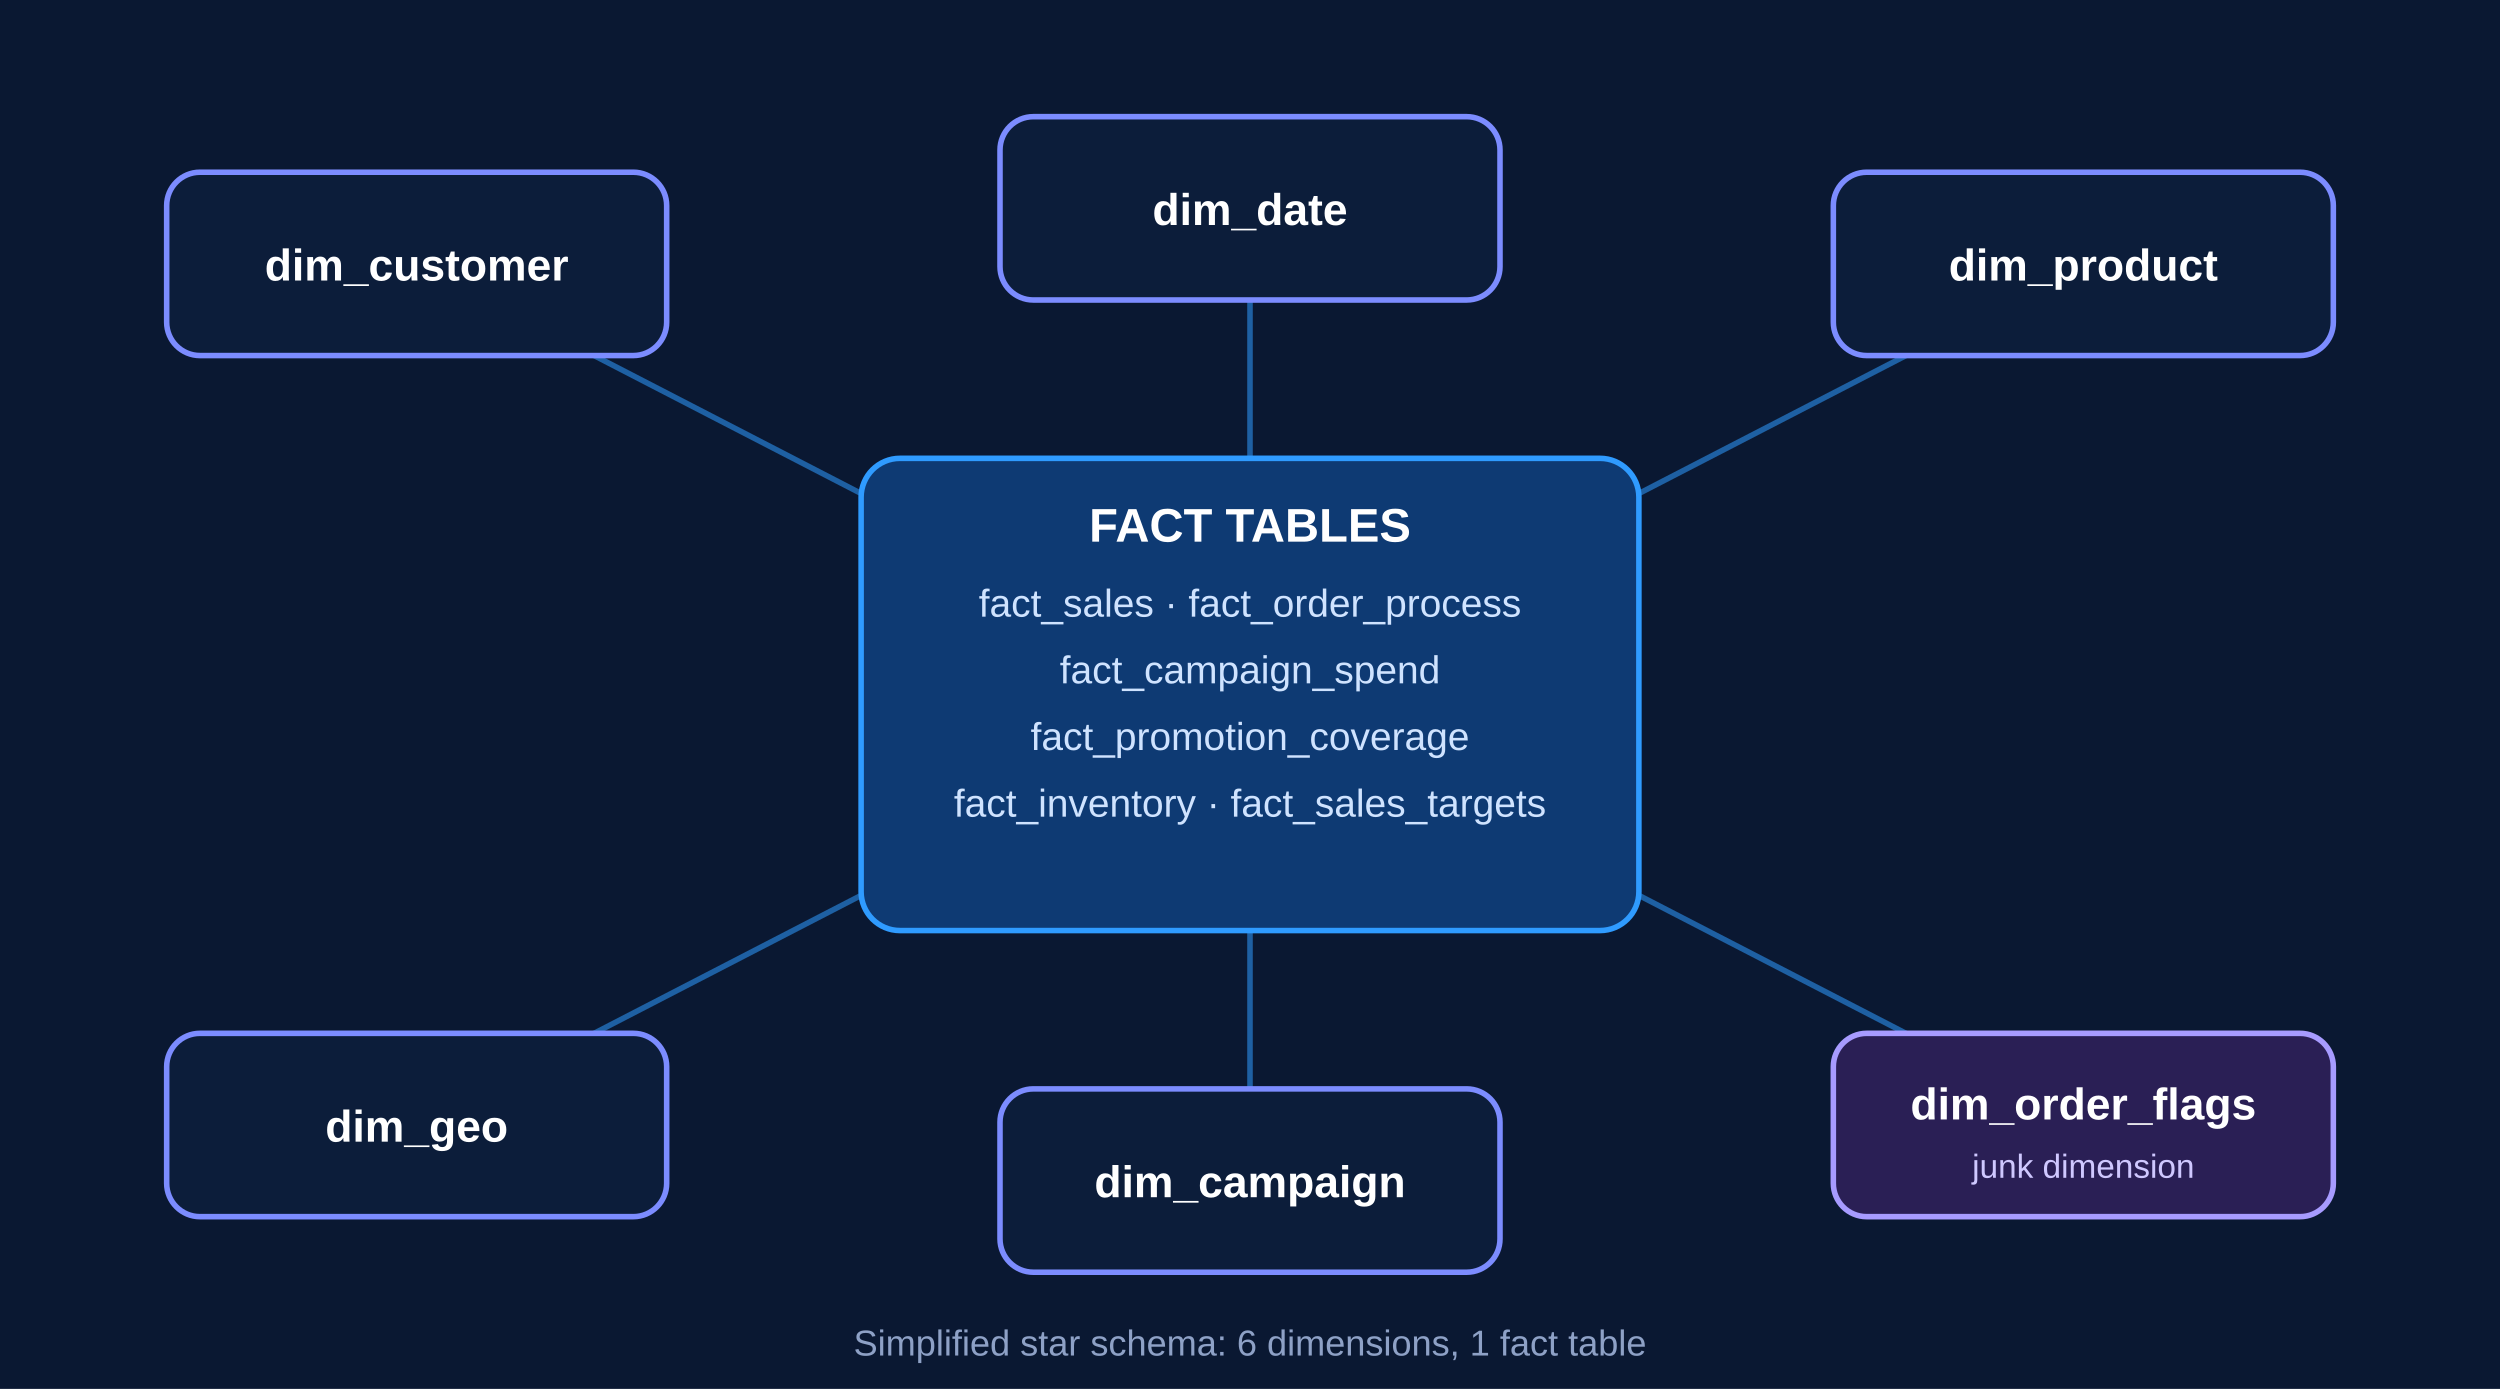
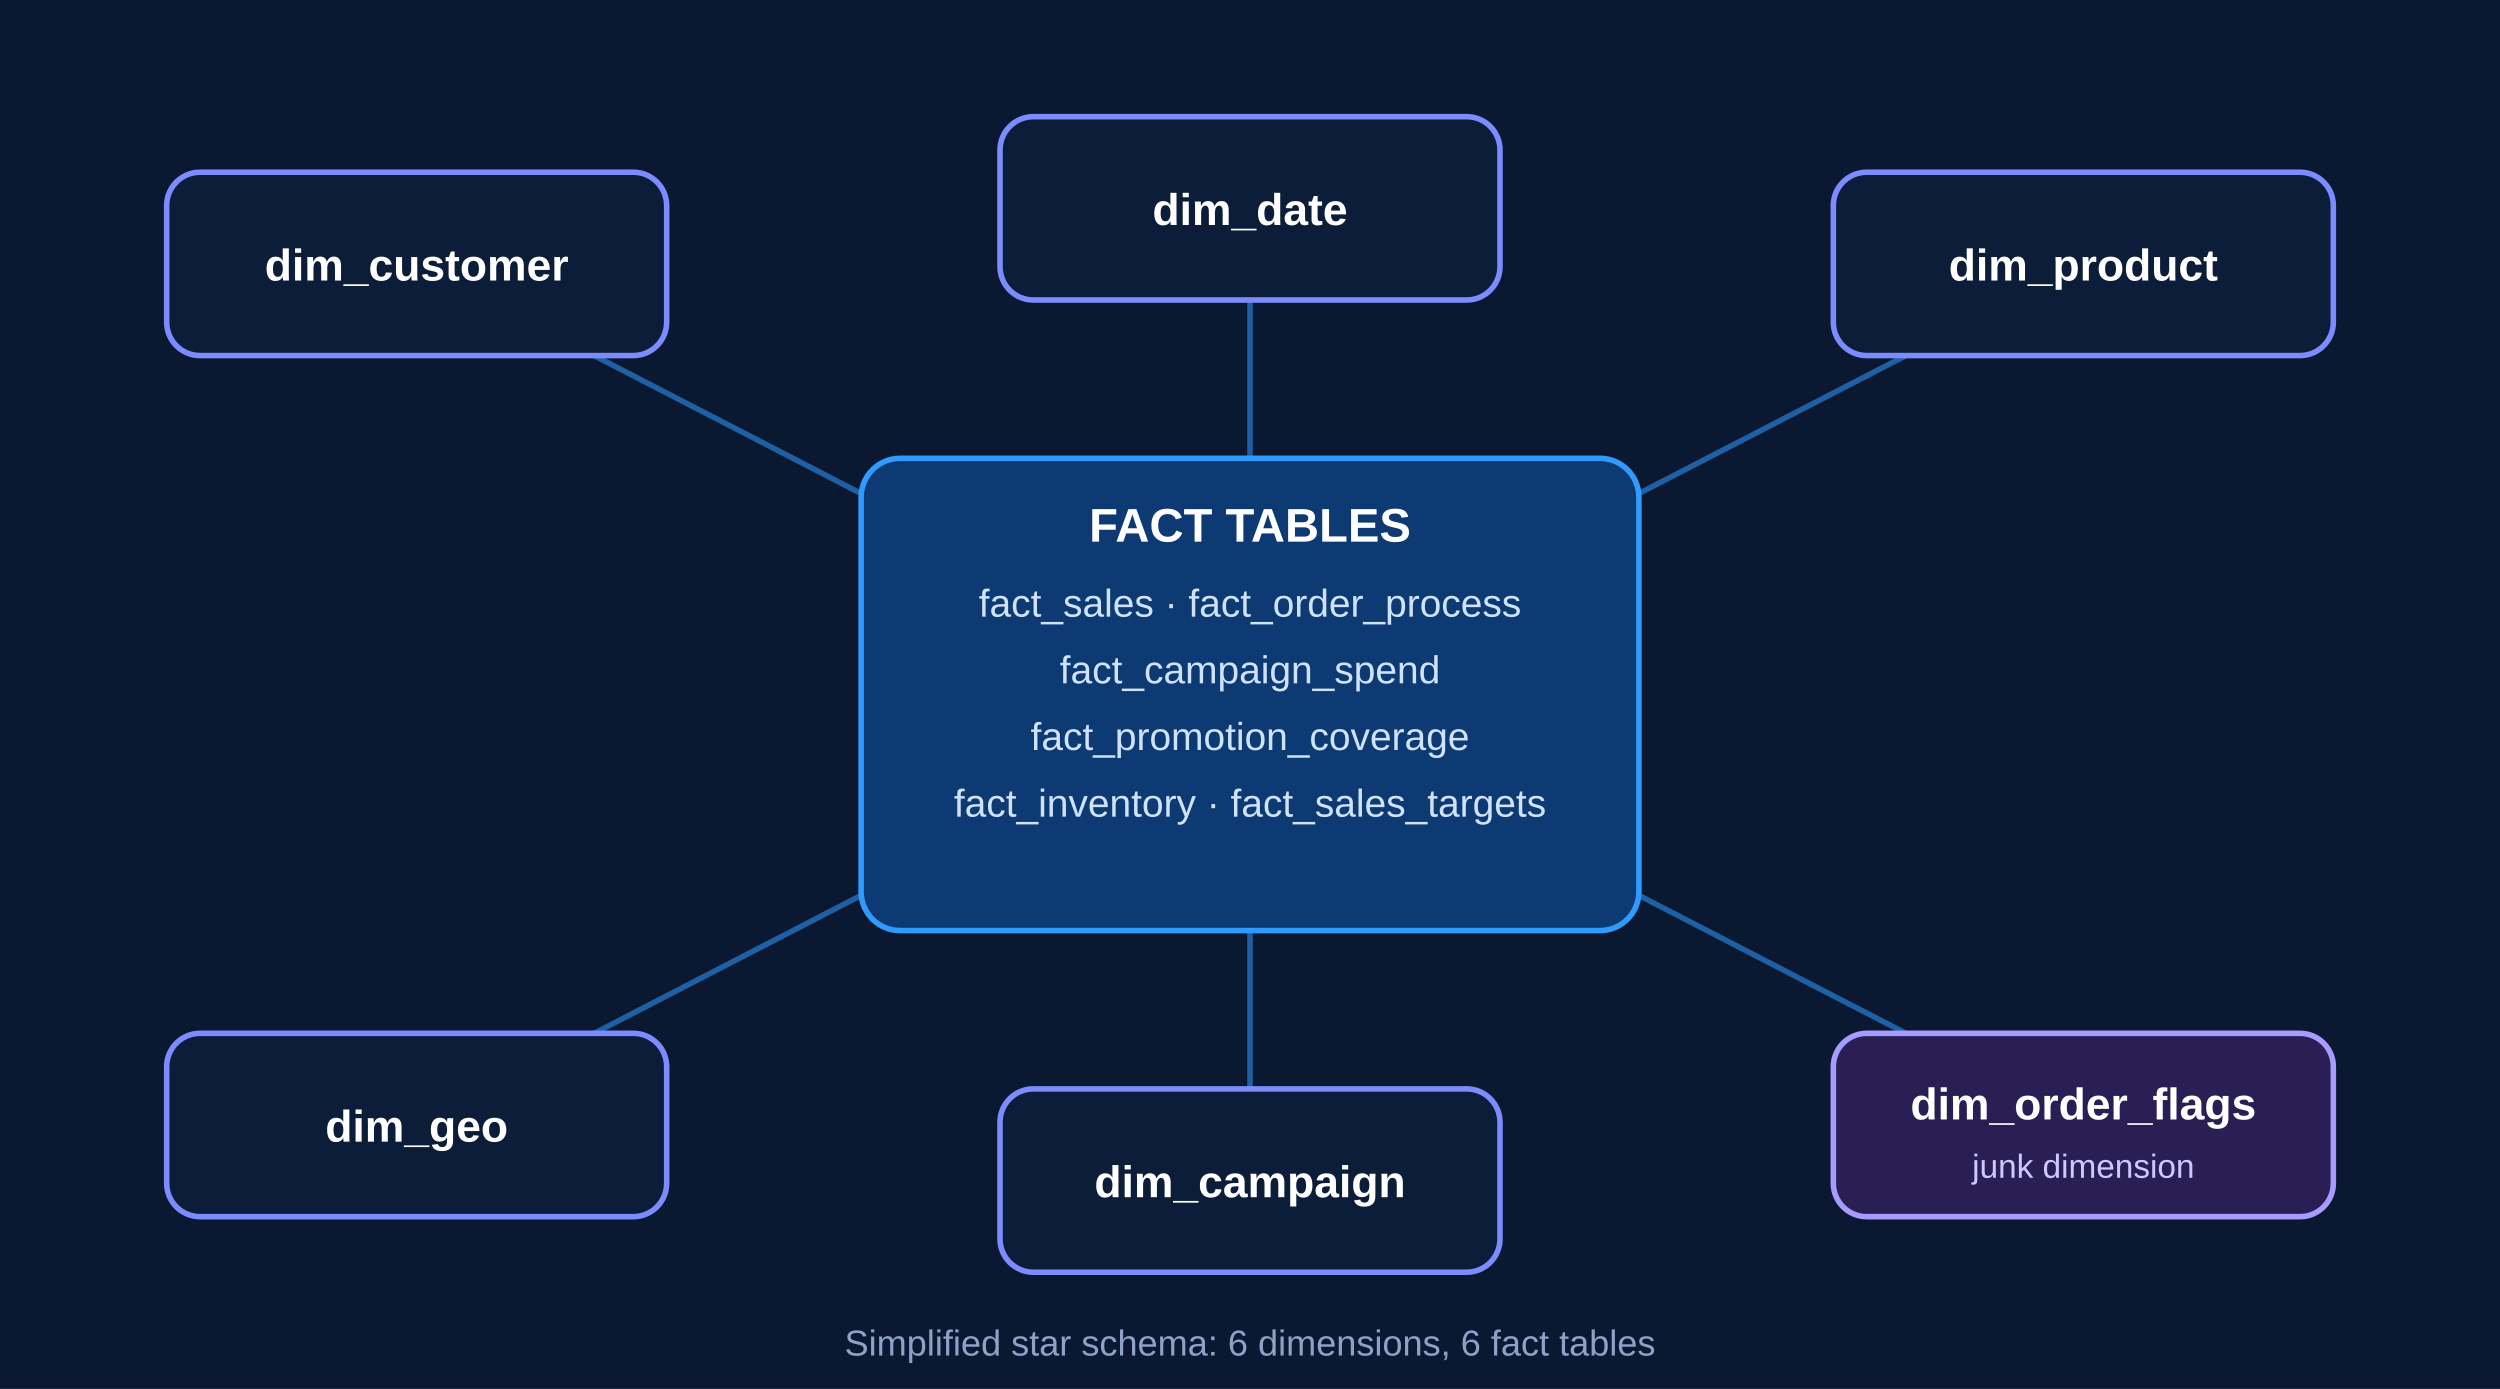
<svg xmlns="http://www.w3.org/2000/svg" viewBox="0 0 900 500" font-family="Arial,Helvetica,sans-serif">
  <rect width="900" height="500" fill="#0a1832" />
  <g stroke="#2f9bff" stroke-opacity=".55" stroke-width="2">
    <line x1="450" y1="250" x2="150" y2="95" />
    <line x1="450" y1="250" x2="450" y2="75" />
    <line x1="450" y1="250" x2="750" y2="95" />
    <line x1="450" y1="250" x2="150" y2="405" />
    <line x1="450" y1="250" x2="450" y2="425" />
    <line x1="450" y1="250" x2="750" y2="405" />
  </g>
  <rect x="310" y="165" width="280" height="170" rx="14" fill="#0e3a73" stroke="#2f9bff" stroke-width="2" />
  <text x="450" y="195" fill="#fff" font-size="17" font-weight="700" text-anchor="middle">FACT TABLES</text>
  <g fill="#cfe3ff" font-size="14" text-anchor="middle">
    <text x="450" y="222">fact_sales · fact_order_process</text>
    <text x="450" y="246">fact_campaign_spend</text>
    <text x="450" y="270">fact_promotion_coverage</text>
    <text x="450" y="294">fact_inventory · fact_sales_targets</text>
  </g>
  <g fill="#0c1d3a" stroke="#7c8cff" stroke-width="2">
    <rect x="60" y="62" width="180" height="66" rx="12" />
    <rect x="360" y="42" width="180" height="66" rx="12" />
    <rect x="660" y="62" width="180" height="66" rx="12" />
    <rect x="60" y="372" width="180" height="66" rx="12" />
    <rect x="360" y="392" width="180" height="66" rx="12" />
  </g>
  <rect x="660" y="372" width="180" height="66" rx="12" fill="#2a1f55" stroke="#a79bff" stroke-width="2" />
  <g fill="#fff" font-size="16" font-weight="700" text-anchor="middle">
    <text x="150" y="101">dim_customer</text>
    <text x="450" y="81">dim_date</text>
    <text x="750" y="101">dim_product</text>
    <text x="150" y="411">dim_geo</text>
    <text x="450" y="431">dim_campaign</text>
    <text x="750" y="403">dim_order_flags</text>
  </g>
  <text x="750" y="424" fill="#cfc8ff" font-size="12" text-anchor="middle">junk dimension</text>
-   <text x="450" y="488" fill="#8ea1c6" font-size="13" text-anchor="middle">Simplified star schema: 6 dimensions, 1 fact table</text>
+   <text x="450" y="488" fill="#8ea1c6" font-size="13" text-anchor="middle">Simplified star schema: 6 dimensions, 6 fact tables</text>
</svg>
